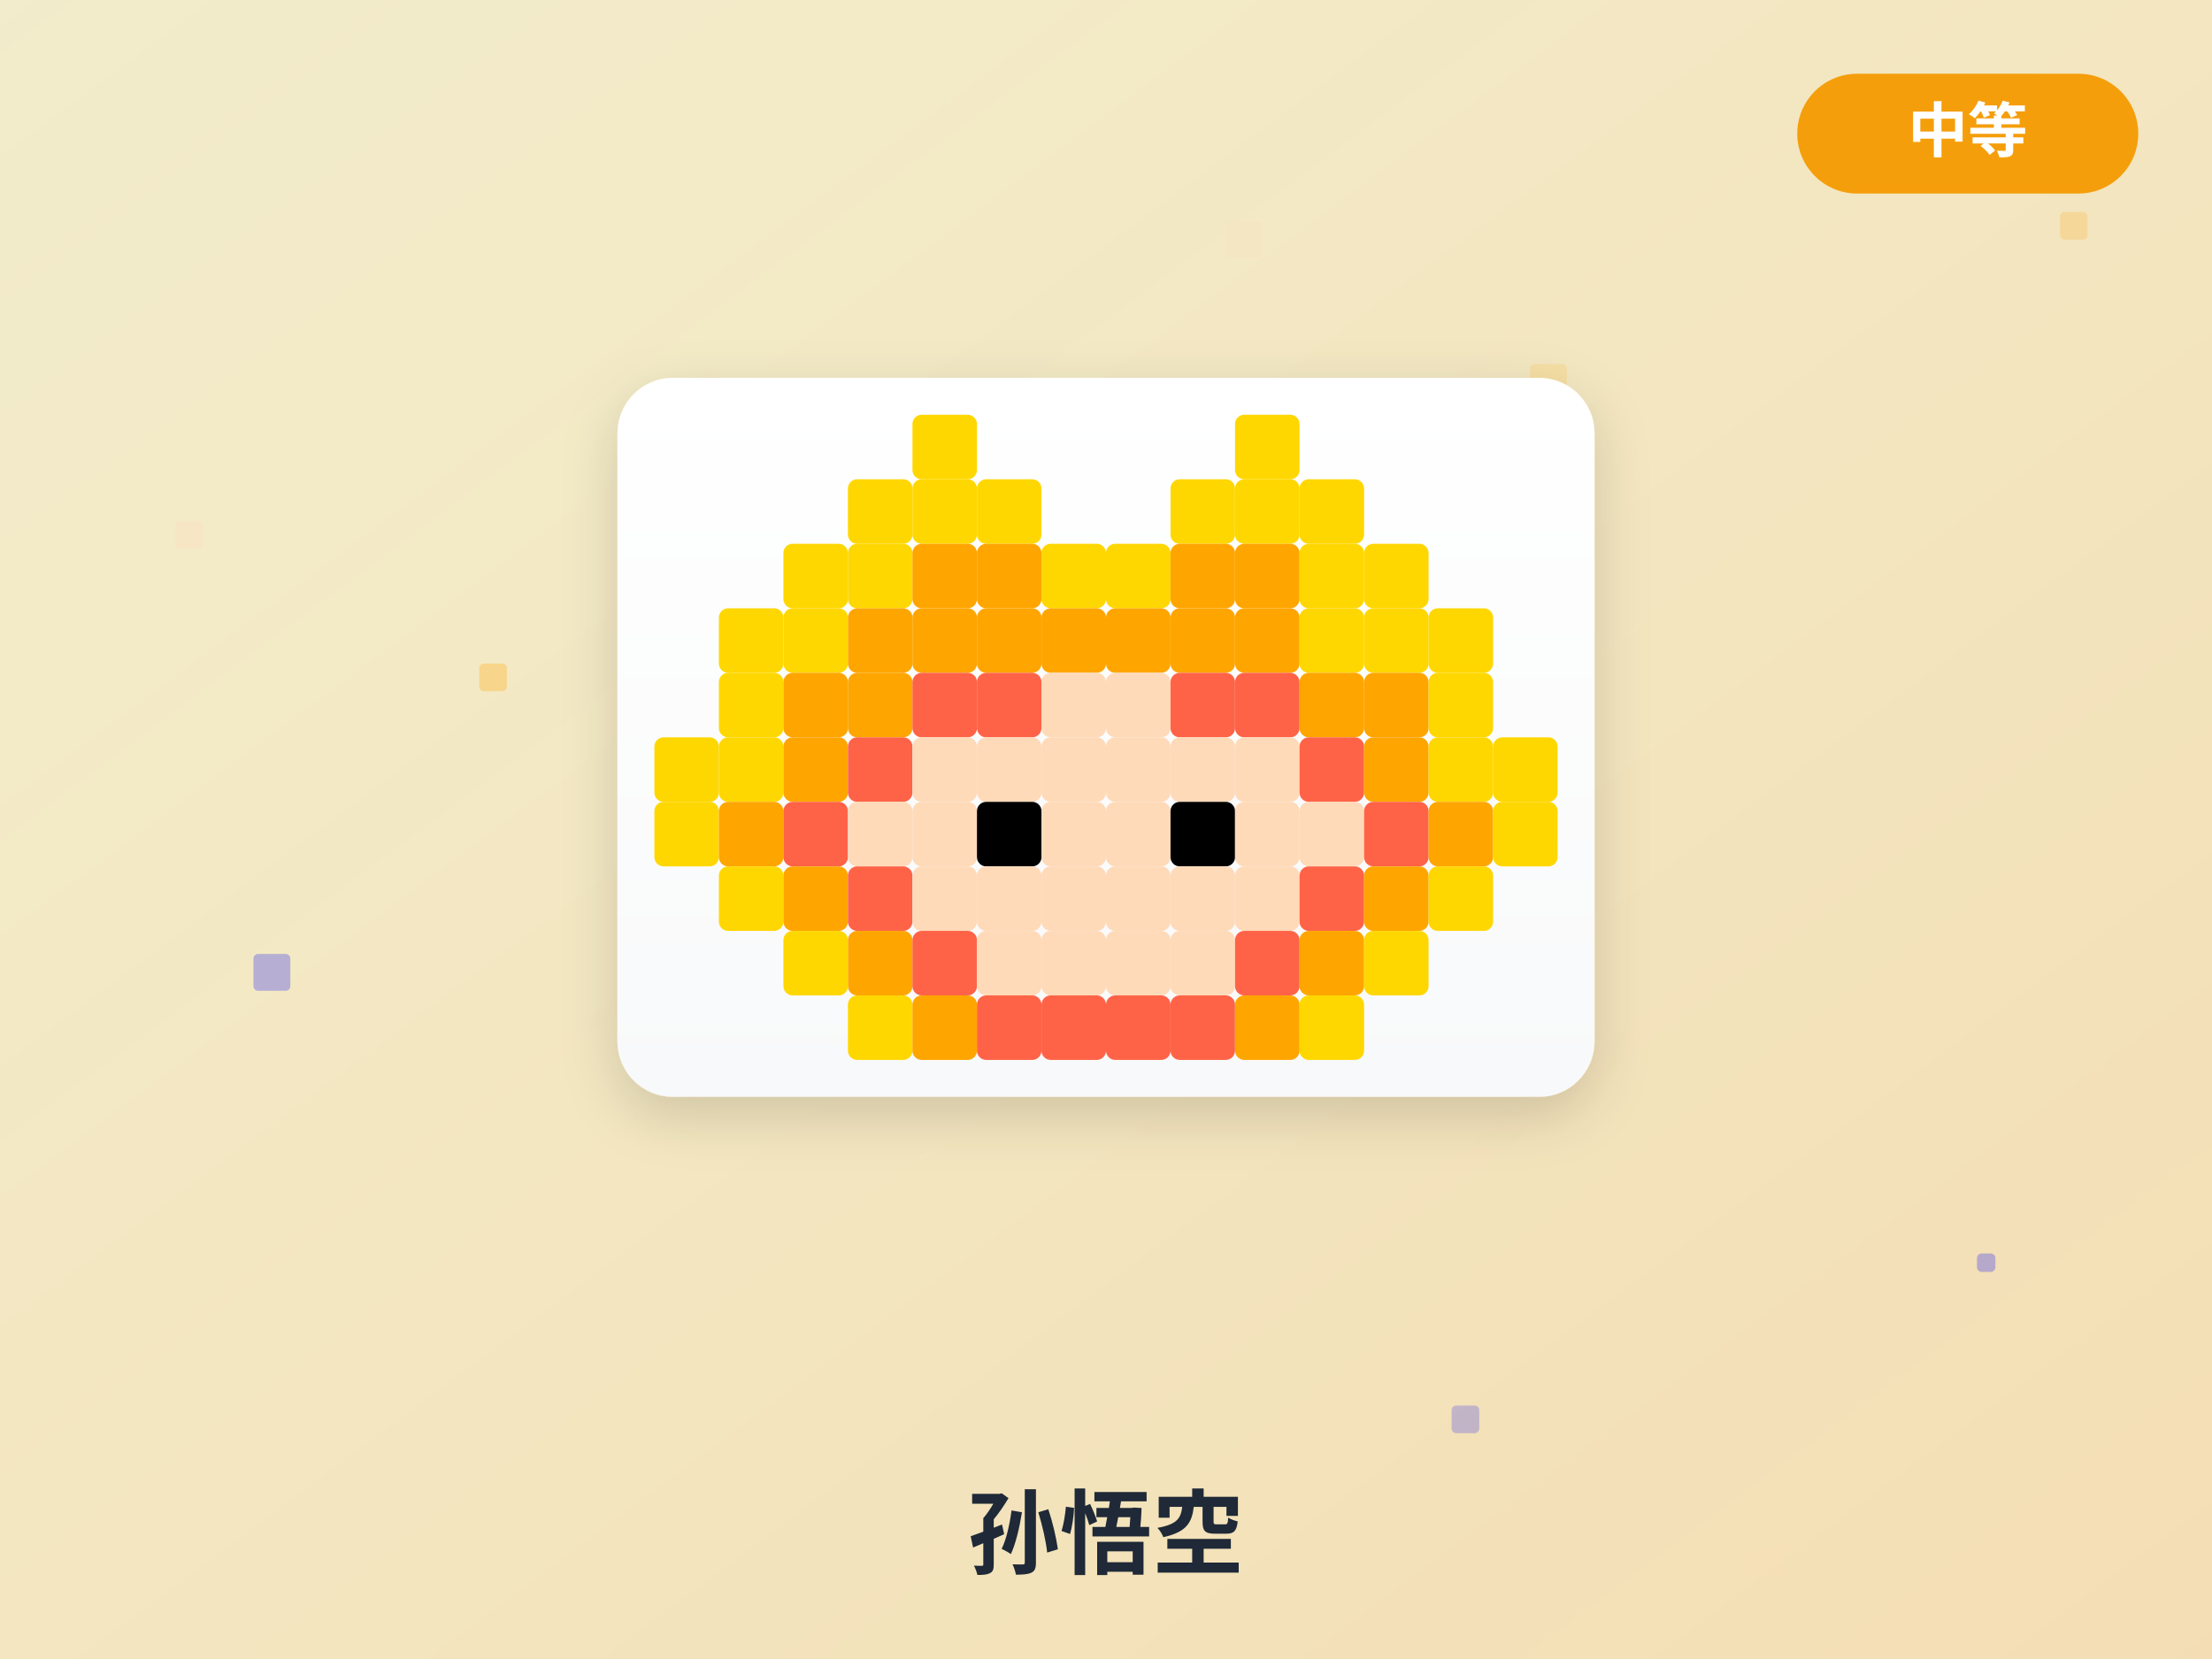
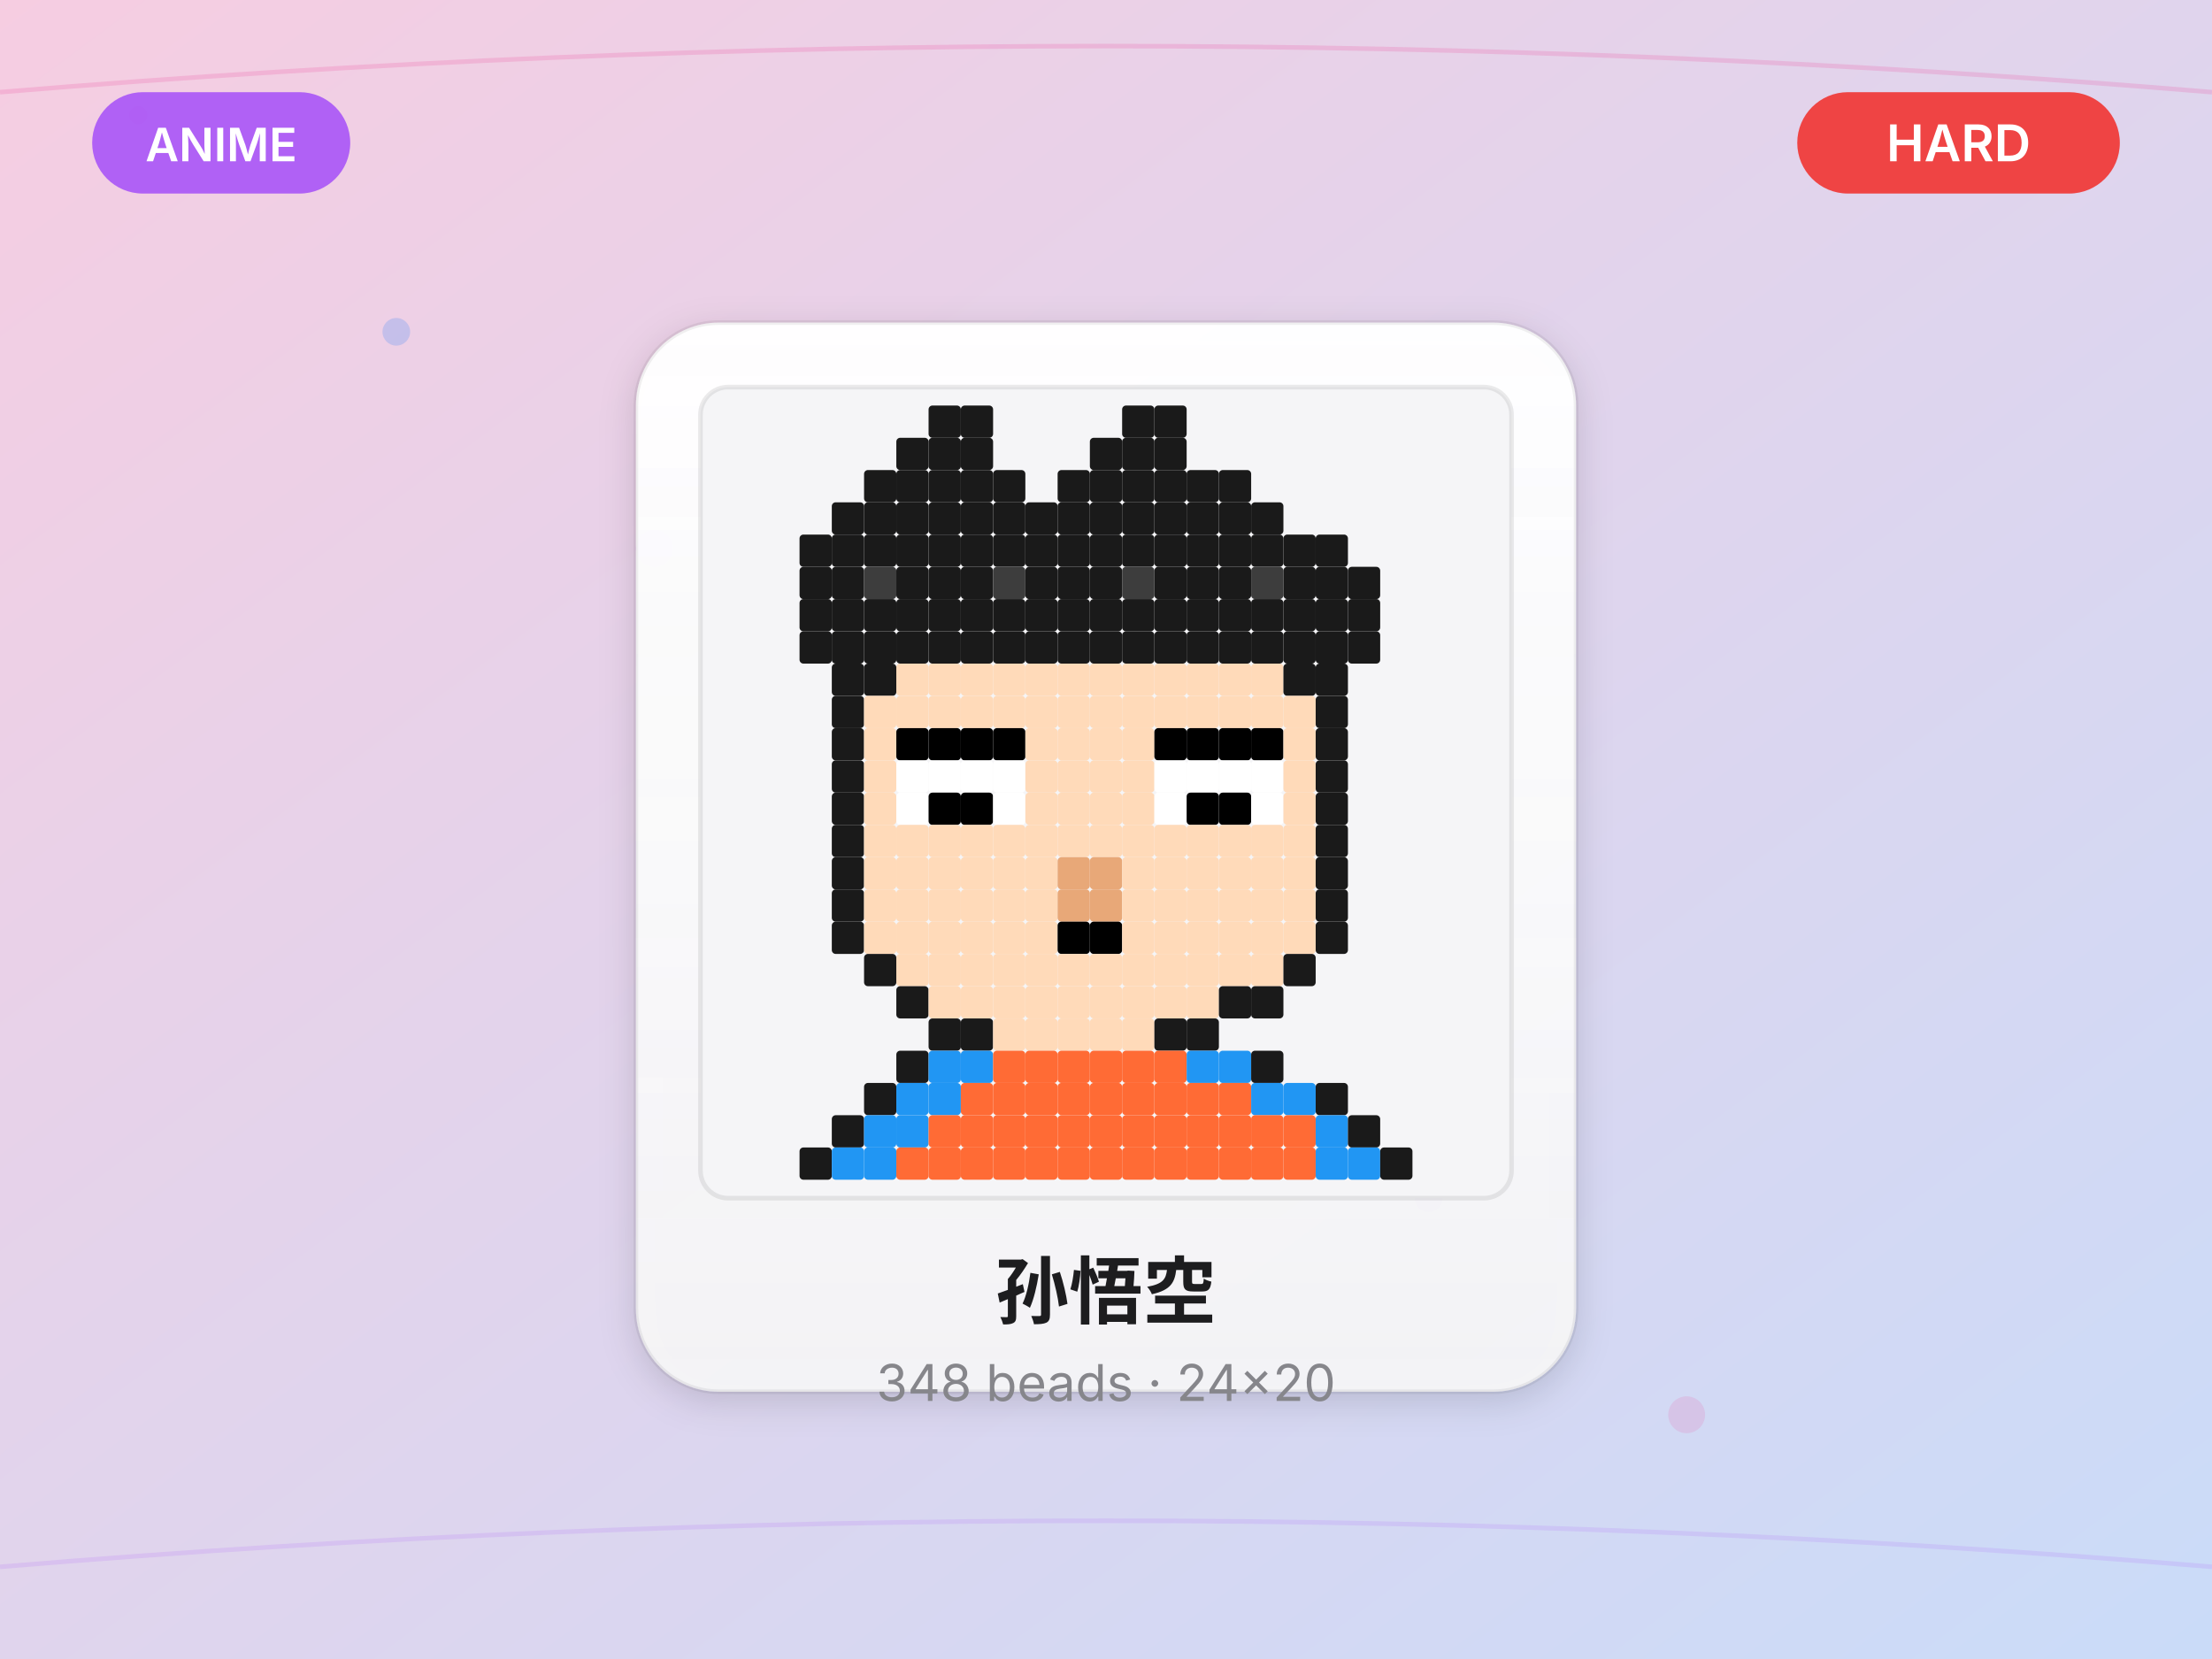
<svg xmlns="http://www.w3.org/2000/svg" viewBox="0 0 480 360" width="480" height="360">
  <defs>
-     <linearGradient id="bg" x1="0" y1="0" x2="1" y2="1">
-       <stop offset="0%" stop-color="#FFD700" stop-opacity="0.15" />
-       <stop offset="100%" stop-color="#FFA500" stop-opacity="0.25" />
+     <linearGradient id="bganimegoku003" x1="0%" y1="0%" x2="100%" y2="100%">
+       <stop offset="0%" stop-color="#EC4899" stop-opacity="0.25" />
+       <stop offset="100%" stop-color="#3B82F6" stop-opacity="0.25" />
    </linearGradient>
-     <linearGradient id="card" x1="0" y1="0" x2="0" y2="1">
-       <stop offset="0%" stop-color="#ffffff" />
-       <stop offset="100%" stop-color="#f8f9fa" />
+     <linearGradient id="cardanimegoku003" x1="0%" y1="0%" x2="0%" y2="100%">
+       <stop offset="0%" stop-color="#ffffff" stop-opacity="0.98" />
+       <stop offset="100%" stop-color="#f5f5f7" stop-opacity="0.95" />
    </linearGradient>
-     <filter id="shadow" x="-20%" y="-20%" width="140%" height="140%">
-       <feDropShadow dx="0" dy="4" stdDeviation="6" flood-opacity="0.15" />
+     <filter id="shadowanimegoku003" x="-10%" y="-10%" width="120%" height="120%">
+       <feGaussianBlur in="SourceAlpha" stdDeviation="4" />
+       <feOffset dx="0" dy="2" />
+       <feComponentTransfer>
+         <feFuncA type="linear" slope="0.15" />
+       </feComponentTransfer>
+       <feMerge>
+         <feMergeNode />
+         <feMergeNode in="SourceGraphic" />
+       </feMerge>
    </filter>
  </defs>
-   <rect width="480" height="360" fill="url(#bg)" />
-   <rect x="447" y="46" width="6" height="6" rx="1" fill="#FFA500" opacity="0.20" />
-   <rect x="170" y="174" width="6" height="6" rx="1" fill="#0000FF" opacity="0.30" />
-   <rect x="332" y="79" width="8" height="8" rx="1" fill="#FFA500" opacity="0.15" />
-   <rect x="55" y="207" width="8" height="8" rx="1" fill="#0000FF" opacity="0.25" />
-   <rect x="218" y="111" width="4" height="4" rx="1" fill="#FFA500" opacity="0.10" />
-   <rect x="381" y="336" width="6" height="6" rx="1" fill="#FFDAB9" opacity="0.20" />
-   <rect x="104" y="144" width="6" height="6" rx="1" fill="#FFA500" opacity="0.30" />
-   <rect x="266" y="48" width="8" height="8" rx="1" fill="#FFDAB9" opacity="0.15" />
-   <rect x="429" y="272" width="4" height="4" rx="1" fill="#0000FF" opacity="0.25" />
-   <rect x="152" y="81" width="4" height="4" rx="1" fill="#FFDAB9" opacity="0.10" />
-   <rect x="315" y="305" width="6" height="6" rx="1" fill="#0000FF" opacity="0.20" />
-   <rect x="38" y="113" width="6" height="6" rx="1" fill="#FFDAB9" opacity="0.30" />
-   <rect x="134" y="82" width="212" height="156" rx="12" fill="url(#card)" filter="url(#shadow)" />
-   <rect x="198" y="90" width="14" height="14" rx="2" fill="#FFD700" />
-   <rect x="268" y="90" width="14" height="14" rx="2" fill="#FFD700" />
-   <rect x="184" y="104" width="14" height="14" rx="2" fill="#FFD700" />
-   <rect x="198" y="104" width="14" height="14" rx="2" fill="#FFD700" />
-   <rect x="212" y="104" width="14" height="14" rx="2" fill="#FFD700" />
-   <rect x="254" y="104" width="14" height="14" rx="2" fill="#FFD700" />
-   <rect x="268" y="104" width="14" height="14" rx="2" fill="#FFD700" />
-   <rect x="282" y="104" width="14" height="14" rx="2" fill="#FFD700" />
-   <rect x="170" y="118" width="14" height="14" rx="2" fill="#FFD700" />
-   <rect x="184" y="118" width="14" height="14" rx="2" fill="#FFD700" />
-   <rect x="198" y="118" width="14" height="14" rx="2" fill="#FFA500" />
-   <rect x="212" y="118" width="14" height="14" rx="2" fill="#FFA500" />
-   <rect x="226" y="118" width="14" height="14" rx="2" fill="#FFD700" />
-   <rect x="240" y="118" width="14" height="14" rx="2" fill="#FFD700" />
-   <rect x="254" y="118" width="14" height="14" rx="2" fill="#FFA500" />
-   <rect x="268" y="118" width="14" height="14" rx="2" fill="#FFA500" />
-   <rect x="282" y="118" width="14" height="14" rx="2" fill="#FFD700" />
-   <rect x="296" y="118" width="14" height="14" rx="2" fill="#FFD700" />
-   <rect x="156" y="132" width="14" height="14" rx="2" fill="#FFD700" />
-   <rect x="170" y="132" width="14" height="14" rx="2" fill="#FFD700" />
-   <rect x="184" y="132" width="14" height="14" rx="2" fill="#FFA500" />
-   <rect x="198" y="132" width="14" height="14" rx="2" fill="#FFA500" />
-   <rect x="212" y="132" width="14" height="14" rx="2" fill="#FFA500" />
-   <rect x="226" y="132" width="14" height="14" rx="2" fill="#FFA500" />
-   <rect x="240" y="132" width="14" height="14" rx="2" fill="#FFA500" />
-   <rect x="254" y="132" width="14" height="14" rx="2" fill="#FFA500" />
-   <rect x="268" y="132" width="14" height="14" rx="2" fill="#FFA500" />
-   <rect x="282" y="132" width="14" height="14" rx="2" fill="#FFD700" />
-   <rect x="296" y="132" width="14" height="14" rx="2" fill="#FFD700" />
-   <rect x="310" y="132" width="14" height="14" rx="2" fill="#FFD700" />
-   <rect x="156" y="146" width="14" height="14" rx="2" fill="#FFD700" />
-   <rect x="170" y="146" width="14" height="14" rx="2" fill="#FFA500" />
-   <rect x="184" y="146" width="14" height="14" rx="2" fill="#FFA500" />
-   <rect x="198" y="146" width="14" height="14" rx="2" fill="#FF6347" />
-   <rect x="212" y="146" width="14" height="14" rx="2" fill="#FF6347" />
-   <rect x="226" y="146" width="14" height="14" rx="2" fill="#FFDAB9" />
-   <rect x="240" y="146" width="14" height="14" rx="2" fill="#FFDAB9" />
-   <rect x="254" y="146" width="14" height="14" rx="2" fill="#FF6347" />
-   <rect x="268" y="146" width="14" height="14" rx="2" fill="#FF6347" />
-   <rect x="282" y="146" width="14" height="14" rx="2" fill="#FFA500" />
-   <rect x="296" y="146" width="14" height="14" rx="2" fill="#FFA500" />
-   <rect x="310" y="146" width="14" height="14" rx="2" fill="#FFD700" />
-   <rect x="142" y="160" width="14" height="14" rx="2" fill="#FFD700" />
-   <rect x="156" y="160" width="14" height="14" rx="2" fill="#FFD700" />
-   <rect x="170" y="160" width="14" height="14" rx="2" fill="#FFA500" />
-   <rect x="184" y="160" width="14" height="14" rx="2" fill="#FF6347" />
-   <rect x="198" y="160" width="14" height="14" rx="2" fill="#FFDAB9" />
-   <rect x="212" y="160" width="14" height="14" rx="2" fill="#FFDAB9" />
-   <rect x="226" y="160" width="14" height="14" rx="2" fill="#FFDAB9" />
-   <rect x="240" y="160" width="14" height="14" rx="2" fill="#FFDAB9" />
-   <rect x="254" y="160" width="14" height="14" rx="2" fill="#FFDAB9" />
-   <rect x="268" y="160" width="14" height="14" rx="2" fill="#FFDAB9" />
-   <rect x="282" y="160" width="14" height="14" rx="2" fill="#FF6347" />
-   <rect x="296" y="160" width="14" height="14" rx="2" fill="#FFA500" />
-   <rect x="310" y="160" width="14" height="14" rx="2" fill="#FFD700" />
-   <rect x="324" y="160" width="14" height="14" rx="2" fill="#FFD700" />
-   <rect x="142" y="174" width="14" height="14" rx="2" fill="#FFD700" />
-   <rect x="156" y="174" width="14" height="14" rx="2" fill="#FFA500" />
-   <rect x="170" y="174" width="14" height="14" rx="2" fill="#FF6347" />
-   <rect x="184" y="174" width="14" height="14" rx="2" fill="#FFDAB9" />
-   <rect x="198" y="174" width="14" height="14" rx="2" fill="#FFDAB9" />
-   <rect x="212" y="174" width="14" height="14" rx="2" fill="#000000" />
-   <rect x="226" y="174" width="14" height="14" rx="2" fill="#FFDAB9" />
-   <rect x="240" y="174" width="14" height="14" rx="2" fill="#FFDAB9" />
-   <rect x="254" y="174" width="14" height="14" rx="2" fill="#000000" />
-   <rect x="268" y="174" width="14" height="14" rx="2" fill="#FFDAB9" />
-   <rect x="282" y="174" width="14" height="14" rx="2" fill="#FFDAB9" />
-   <rect x="296" y="174" width="14" height="14" rx="2" fill="#FF6347" />
-   <rect x="310" y="174" width="14" height="14" rx="2" fill="#FFA500" />
-   <rect x="324" y="174" width="14" height="14" rx="2" fill="#FFD700" />
-   <rect x="156" y="188" width="14" height="14" rx="2" fill="#FFD700" />
-   <rect x="170" y="188" width="14" height="14" rx="2" fill="#FFA500" />
-   <rect x="184" y="188" width="14" height="14" rx="2" fill="#FF6347" />
-   <rect x="198" y="188" width="14" height="14" rx="2" fill="#FFDAB9" />
-   <rect x="212" y="188" width="14" height="14" rx="2" fill="#FFDAB9" />
-   <rect x="226" y="188" width="14" height="14" rx="2" fill="#FFDAB9" />
-   <rect x="240" y="188" width="14" height="14" rx="2" fill="#FFDAB9" />
-   <rect x="254" y="188" width="14" height="14" rx="2" fill="#FFDAB9" />
-   <rect x="268" y="188" width="14" height="14" rx="2" fill="#FFDAB9" />
-   <rect x="282" y="188" width="14" height="14" rx="2" fill="#FF6347" />
-   <rect x="296" y="188" width="14" height="14" rx="2" fill="#FFA500" />
-   <rect x="310" y="188" width="14" height="14" rx="2" fill="#FFD700" />
-   <rect x="170" y="202" width="14" height="14" rx="2" fill="#FFD700" />
-   <rect x="184" y="202" width="14" height="14" rx="2" fill="#FFA500" />
-   <rect x="198" y="202" width="14" height="14" rx="2" fill="#FF6347" />
-   <rect x="212" y="202" width="14" height="14" rx="2" fill="#FFDAB9" />
-   <rect x="226" y="202" width="14" height="14" rx="2" fill="#FFDAB9" />
-   <rect x="240" y="202" width="14" height="14" rx="2" fill="#FFDAB9" />
-   <rect x="254" y="202" width="14" height="14" rx="2" fill="#FFDAB9" />
-   <rect x="268" y="202" width="14" height="14" rx="2" fill="#FF6347" />
-   <rect x="282" y="202" width="14" height="14" rx="2" fill="#FFA500" />
-   <rect x="296" y="202" width="14" height="14" rx="2" fill="#FFD700" />
-   <rect x="184" y="216" width="14" height="14" rx="2" fill="#FFD700" />
-   <rect x="198" y="216" width="14" height="14" rx="2" fill="#FFA500" />
-   <rect x="212" y="216" width="14" height="14" rx="2" fill="#FF6347" />
-   <rect x="226" y="216" width="14" height="14" rx="2" fill="#FF6347" />
-   <rect x="240" y="216" width="14" height="14" rx="2" fill="#FF6347" />
-   <rect x="254" y="216" width="14" height="14" rx="2" fill="#FF6347" />
-   <rect x="268" y="216" width="14" height="14" rx="2" fill="#FFA500" />
-   <rect x="282" y="216" width="14" height="14" rx="2" fill="#FFD700" />
-   <rect x="390" y="16" width="74" height="26" rx="13" fill="#f59e0b" />
-   <text x="427" y="33" text-anchor="middle" fill="#fff" font-size="13" font-family="system-ui, sans-serif" font-weight="600">中等</text>
-   <text x="240" y="340" text-anchor="middle" fill="#1f2937" font-size="20" font-family="system-ui, sans-serif" font-weight="700">孙悟空</text>
+   <rect width="480" height="360" fill="#fafafa" />
+   <rect width="480" height="360" fill="url(#bganimegoku003)" />
+   <path d="M 0 340 Q 240 320 480 340" stroke="#A855F7" stroke-width="1" fill="none" opacity="0.15" />
+   <path d="M 0 20 Q 240 0 480 20" stroke="#EC4899" stroke-width="1" fill="none" opacity="0.2" />
+   <circle cx="30" cy="25" r="2" fill="#EC4899" opacity="0.15" />
+   <circle cx="86" cy="72" r="3" fill="#3B82F6" opacity="0.23" />
+   <circle cx="142" cy="119" r="4" fill="#A855F7" opacity="0.31" />
+   <circle cx="198" cy="166" r="5" fill="#EC4899" opacity="0.15" />
+   <circle cx="254" cy="213" r="2" fill="#3B82F6" opacity="0.23" />
+   <circle cx="310" cy="260" r="3" fill="#A855F7" opacity="0.31" />
+   <circle cx="366" cy="307" r="4" fill="#EC4899" opacity="0.15" />
+   <circle cx="422" cy="34" r="5" fill="#3B82F6" opacity="0.23" />
+   <rect x="138" y="70" width="204" height="232" rx="18" fill="url(#cardanimegoku003)" stroke="rgba(0,0,0,0.06)" stroke-width="1" filter="url(#shadowanimegoku003)" />
+   <rect x="152" y="84" width="176" height="176" rx="6" fill="#f5f5f7" stroke="rgba(0,0,0,0.08)" stroke-width="1" />
+   <rect x="201.50" y="88.00" width="7.00" height="7.00" rx="0.84" fill="#1A1A1A" />
+   <rect x="208.50" y="88.00" width="7.00" height="7.00" rx="0.84" fill="#1A1A1A" />
+   <rect x="243.50" y="88.00" width="7.00" height="7.00" rx="0.84" fill="#1A1A1A" />
+   <rect x="250.50" y="88.00" width="7.00" height="7.00" rx="0.84" fill="#1A1A1A" />
+   <rect x="194.50" y="95.00" width="7.00" height="7.00" rx="0.84" fill="#1A1A1A" />
+   <rect x="201.50" y="95.00" width="7.00" height="7.00" rx="0.84" fill="#1A1A1A" />
+   <rect x="208.50" y="95.00" width="7.00" height="7.00" rx="0.84" fill="#1A1A1A" />
+   <rect x="236.50" y="95.00" width="7.00" height="7.00" rx="0.84" fill="#1A1A1A" />
+   <rect x="243.50" y="95.00" width="7.00" height="7.00" rx="0.84" fill="#1A1A1A" />
+   <rect x="250.50" y="95.00" width="7.00" height="7.00" rx="0.84" fill="#1A1A1A" />
+   <rect x="187.50" y="102.00" width="7.00" height="7.00" rx="0.84" fill="#1A1A1A" />
+   <rect x="194.50" y="102.00" width="7.00" height="7.00" rx="0.84" fill="#1A1A1A" />
+   <rect x="201.50" y="102.00" width="7.00" height="7.00" rx="0.84" fill="#1A1A1A" />
+   <rect x="208.50" y="102.00" width="7.00" height="7.00" rx="0.84" fill="#1A1A1A" />
+   <rect x="215.50" y="102.00" width="7.00" height="7.00" rx="0.84" fill="#1A1A1A" />
+   <rect x="229.50" y="102.00" width="7.00" height="7.00" rx="0.84" fill="#1A1A1A" />
+   <rect x="236.50" y="102.00" width="7.00" height="7.00" rx="0.84" fill="#1A1A1A" />
+   <rect x="243.50" y="102.00" width="7.00" height="7.00" rx="0.84" fill="#1A1A1A" />
+   <rect x="250.50" y="102.00" width="7.00" height="7.00" rx="0.84" fill="#1A1A1A" />
+   <rect x="257.50" y="102.00" width="7.00" height="7.00" rx="0.84" fill="#1A1A1A" />
+   <rect x="264.50" y="102.00" width="7.00" height="7.00" rx="0.84" fill="#1A1A1A" />
+   <rect x="180.50" y="109.00" width="7.00" height="7.00" rx="0.84" fill="#1A1A1A" />
+   <rect x="187.50" y="109.00" width="7.00" height="7.00" rx="0.84" fill="#1A1A1A" />
+   <rect x="194.50" y="109.00" width="7.00" height="7.00" rx="0.84" fill="#1A1A1A" />
+   <rect x="201.50" y="109.00" width="7.00" height="7.00" rx="0.84" fill="#1A1A1A" />
+   <rect x="208.50" y="109.00" width="7.00" height="7.00" rx="0.84" fill="#1A1A1A" />
+   <rect x="215.50" y="109.00" width="7.00" height="7.00" rx="0.84" fill="#1A1A1A" />
+   <rect x="222.50" y="109.00" width="7.00" height="7.00" rx="0.84" fill="#1A1A1A" />
+   <rect x="229.50" y="109.00" width="7.00" height="7.00" rx="0.84" fill="#1A1A1A" />
+   <rect x="236.50" y="109.00" width="7.00" height="7.00" rx="0.84" fill="#1A1A1A" />
+   <rect x="243.50" y="109.00" width="7.00" height="7.00" rx="0.84" fill="#1A1A1A" />
+   <rect x="250.50" y="109.00" width="7.00" height="7.00" rx="0.84" fill="#1A1A1A" />
+   <rect x="257.50" y="109.00" width="7.00" height="7.00" rx="0.84" fill="#1A1A1A" />
+   <rect x="264.50" y="109.00" width="7.00" height="7.00" rx="0.84" fill="#1A1A1A" />
+   <rect x="271.50" y="109.00" width="7.00" height="7.00" rx="0.84" fill="#1A1A1A" />
+   <rect x="173.50" y="116.00" width="7.00" height="7.00" rx="0.84" fill="#1A1A1A" />
+   <rect x="180.50" y="116.00" width="7.00" height="7.00" rx="0.84" fill="#1A1A1A" />
+   <rect x="187.50" y="116.00" width="7.00" height="7.00" rx="0.84" fill="#1A1A1A" />
+   <rect x="194.50" y="116.00" width="7.00" height="7.00" rx="0.84" fill="#1A1A1A" />
+   <rect x="201.50" y="116.00" width="7.00" height="7.00" rx="0.84" fill="#1A1A1A" />
+   <rect x="208.50" y="116.00" width="7.00" height="7.00" rx="0.84" fill="#1A1A1A" />
+   <rect x="215.50" y="116.00" width="7.00" height="7.00" rx="0.84" fill="#1A1A1A" />
+   <rect x="222.50" y="116.00" width="7.00" height="7.00" rx="0.84" fill="#1A1A1A" />
+   <rect x="229.50" y="116.00" width="7.00" height="7.00" rx="0.84" fill="#1A1A1A" />
+   <rect x="236.50" y="116.00" width="7.00" height="7.00" rx="0.84" fill="#1A1A1A" />
+   <rect x="243.50" y="116.00" width="7.00" height="7.00" rx="0.84" fill="#1A1A1A" />
+   <rect x="250.50" y="116.00" width="7.00" height="7.00" rx="0.84" fill="#1A1A1A" />
+   <rect x="257.50" y="116.00" width="7.00" height="7.00" rx="0.84" fill="#1A1A1A" />
+   <rect x="264.50" y="116.00" width="7.00" height="7.00" rx="0.84" fill="#1A1A1A" />
+   <rect x="271.50" y="116.00" width="7.00" height="7.00" rx="0.84" fill="#1A1A1A" />
+   <rect x="278.50" y="116.00" width="7.00" height="7.00" rx="0.84" fill="#1A1A1A" />
+   <rect x="285.50" y="116.00" width="7.00" height="7.00" rx="0.84" fill="#1A1A1A" />
+   <rect x="173.50" y="123.00" width="7.00" height="7.00" rx="0.84" fill="#1A1A1A" />
+   <rect x="180.50" y="123.00" width="7.00" height="7.00" rx="0.84" fill="#1A1A1A" />
+   <rect x="187.50" y="123.00" width="7.00" height="7.00" rx="0.84" fill="#3D3D3D" />
+   <rect x="194.50" y="123.00" width="7.00" height="7.00" rx="0.84" fill="#1A1A1A" />
+   <rect x="201.50" y="123.00" width="7.00" height="7.00" rx="0.84" fill="#1A1A1A" />
+   <rect x="208.50" y="123.00" width="7.00" height="7.00" rx="0.84" fill="#1A1A1A" />
+   <rect x="215.50" y="123.00" width="7.00" height="7.00" rx="0.84" fill="#3D3D3D" />
+   <rect x="222.50" y="123.00" width="7.00" height="7.00" rx="0.84" fill="#1A1A1A" />
+   <rect x="229.50" y="123.00" width="7.00" height="7.00" rx="0.84" fill="#1A1A1A" />
+   <rect x="236.50" y="123.00" width="7.00" height="7.00" rx="0.84" fill="#1A1A1A" />
+   <rect x="243.50" y="123.00" width="7.00" height="7.00" rx="0.84" fill="#3D3D3D" />
+   <rect x="250.50" y="123.00" width="7.00" height="7.00" rx="0.84" fill="#1A1A1A" />
+   <rect x="257.50" y="123.00" width="7.00" height="7.00" rx="0.84" fill="#1A1A1A" />
+   <rect x="264.50" y="123.00" width="7.00" height="7.00" rx="0.84" fill="#1A1A1A" />
+   <rect x="271.50" y="123.00" width="7.00" height="7.00" rx="0.84" fill="#3D3D3D" />
+   <rect x="278.50" y="123.00" width="7.00" height="7.00" rx="0.84" fill="#1A1A1A" />
+   <rect x="285.50" y="123.00" width="7.00" height="7.00" rx="0.84" fill="#1A1A1A" />
+   <rect x="292.50" y="123.00" width="7.00" height="7.00" rx="0.84" fill="#1A1A1A" />
+   <rect x="173.50" y="130.00" width="7.00" height="7.00" rx="0.84" fill="#1A1A1A" />
+   <rect x="180.50" y="130.00" width="7.00" height="7.00" rx="0.84" fill="#1A1A1A" />
+   <rect x="187.50" y="130.00" width="7.00" height="7.00" rx="0.84" fill="#1A1A1A" />
+   <rect x="194.50" y="130.00" width="7.00" height="7.00" rx="0.84" fill="#1A1A1A" />
+   <rect x="201.50" y="130.00" width="7.00" height="7.00" rx="0.84" fill="#1A1A1A" />
+   <rect x="208.50" y="130.00" width="7.00" height="7.00" rx="0.84" fill="#1A1A1A" />
+   <rect x="215.50" y="130.00" width="7.00" height="7.00" rx="0.84" fill="#1A1A1A" />
+   <rect x="222.50" y="130.00" width="7.00" height="7.00" rx="0.84" fill="#1A1A1A" />
+   <rect x="229.50" y="130.00" width="7.00" height="7.00" rx="0.84" fill="#1A1A1A" />
+   <rect x="236.50" y="130.00" width="7.00" height="7.00" rx="0.84" fill="#1A1A1A" />
+   <rect x="243.50" y="130.00" width="7.00" height="7.00" rx="0.84" fill="#1A1A1A" />
+   <rect x="250.50" y="130.00" width="7.00" height="7.00" rx="0.84" fill="#1A1A1A" />
+   <rect x="257.50" y="130.00" width="7.00" height="7.00" rx="0.84" fill="#1A1A1A" />
+   <rect x="264.50" y="130.00" width="7.00" height="7.00" rx="0.84" fill="#1A1A1A" />
+   <rect x="271.50" y="130.00" width="7.00" height="7.00" rx="0.84" fill="#1A1A1A" />
+   <rect x="278.50" y="130.00" width="7.00" height="7.00" rx="0.84" fill="#1A1A1A" />
+   <rect x="285.50" y="130.00" width="7.00" height="7.00" rx="0.84" fill="#1A1A1A" />
+   <rect x="292.50" y="130.00" width="7.00" height="7.00" rx="0.84" fill="#1A1A1A" />
+   <rect x="173.50" y="137.00" width="7.00" height="7.00" rx="0.84" fill="#1A1A1A" />
+   <rect x="180.50" y="137.00" width="7.00" height="7.00" rx="0.84" fill="#1A1A1A" />
+   <rect x="187.50" y="137.00" width="7.00" height="7.00" rx="0.84" fill="#1A1A1A" />
+   <rect x="194.50" y="137.00" width="7.00" height="7.00" rx="0.84" fill="#1A1A1A" />
+   <rect x="201.50" y="137.00" width="7.00" height="7.00" rx="0.84" fill="#1A1A1A" />
+   <rect x="208.50" y="137.00" width="7.00" height="7.00" rx="0.84" fill="#1A1A1A" />
+   <rect x="215.50" y="137.00" width="7.00" height="7.00" rx="0.84" fill="#1A1A1A" />
+   <rect x="222.50" y="137.00" width="7.00" height="7.00" rx="0.84" fill="#1A1A1A" />
+   <rect x="229.50" y="137.00" width="7.00" height="7.00" rx="0.84" fill="#1A1A1A" />
+   <rect x="236.50" y="137.00" width="7.00" height="7.00" rx="0.84" fill="#1A1A1A" />
+   <rect x="243.50" y="137.00" width="7.00" height="7.00" rx="0.84" fill="#1A1A1A" />
+   <rect x="250.50" y="137.00" width="7.00" height="7.00" rx="0.84" fill="#1A1A1A" />
+   <rect x="257.50" y="137.00" width="7.00" height="7.00" rx="0.84" fill="#1A1A1A" />
+   <rect x="264.50" y="137.00" width="7.00" height="7.00" rx="0.84" fill="#1A1A1A" />
+   <rect x="271.50" y="137.00" width="7.00" height="7.00" rx="0.84" fill="#1A1A1A" />
+   <rect x="278.50" y="137.00" width="7.00" height="7.00" rx="0.84" fill="#1A1A1A" />
+   <rect x="285.50" y="137.00" width="7.00" height="7.00" rx="0.84" fill="#1A1A1A" />
+   <rect x="292.50" y="137.00" width="7.00" height="7.00" rx="0.84" fill="#1A1A1A" />
+   <rect x="180.50" y="144.00" width="7.00" height="7.00" rx="0.84" fill="#1A1A1A" />
+   <rect x="187.50" y="144.00" width="7.00" height="7.00" rx="0.84" fill="#1A1A1A" />
+   <rect x="194.50" y="144.00" width="7.00" height="7.00" rx="0.84" fill="#FFDAB9" />
+   <rect x="201.50" y="144.00" width="7.00" height="7.00" rx="0.84" fill="#FFDAB9" />
+   <rect x="208.50" y="144.00" width="7.00" height="7.00" rx="0.84" fill="#FFDAB9" />
+   <rect x="215.50" y="144.00" width="7.00" height="7.00" rx="0.84" fill="#FFDAB9" />
+   <rect x="222.50" y="144.00" width="7.00" height="7.00" rx="0.84" fill="#FFDAB9" />
+   <rect x="229.50" y="144.00" width="7.00" height="7.00" rx="0.84" fill="#FFDAB9" />
+   <rect x="236.50" y="144.00" width="7.00" height="7.00" rx="0.84" fill="#FFDAB9" />
+   <rect x="243.50" y="144.00" width="7.00" height="7.00" rx="0.84" fill="#FFDAB9" />
+   <rect x="250.50" y="144.00" width="7.00" height="7.00" rx="0.84" fill="#FFDAB9" />
+   <rect x="257.50" y="144.00" width="7.00" height="7.00" rx="0.84" fill="#FFDAB9" />
+   <rect x="264.50" y="144.00" width="7.00" height="7.00" rx="0.84" fill="#FFDAB9" />
+   <rect x="271.50" y="144.00" width="7.00" height="7.00" rx="0.84" fill="#FFDAB9" />
+   <rect x="278.50" y="144.00" width="7.00" height="7.00" rx="0.84" fill="#1A1A1A" />
+   <rect x="285.50" y="144.00" width="7.00" height="7.00" rx="0.84" fill="#1A1A1A" />
+   <rect x="180.50" y="151.00" width="7.00" height="7.00" rx="0.84" fill="#1A1A1A" />
+   <rect x="187.50" y="151.00" width="7.00" height="7.00" rx="0.84" fill="#FFDAB9" />
+   <rect x="194.50" y="151.00" width="7.00" height="7.00" rx="0.84" fill="#FFDAB9" />
+   <rect x="201.50" y="151.00" width="7.00" height="7.00" rx="0.84" fill="#FFDAB9" />
+   <rect x="208.50" y="151.00" width="7.00" height="7.00" rx="0.84" fill="#FFDAB9" />
+   <rect x="215.50" y="151.00" width="7.00" height="7.00" rx="0.84" fill="#FFDAB9" />
+   <rect x="222.50" y="151.00" width="7.00" height="7.00" rx="0.84" fill="#FFDAB9" />
+   <rect x="229.50" y="151.00" width="7.00" height="7.00" rx="0.84" fill="#FFDAB9" />
+   <rect x="236.50" y="151.00" width="7.00" height="7.00" rx="0.84" fill="#FFDAB9" />
+   <rect x="243.50" y="151.00" width="7.00" height="7.00" rx="0.84" fill="#FFDAB9" />
+   <rect x="250.50" y="151.00" width="7.00" height="7.00" rx="0.84" fill="#FFDAB9" />
+   <rect x="257.50" y="151.00" width="7.00" height="7.00" rx="0.84" fill="#FFDAB9" />
+   <rect x="264.50" y="151.00" width="7.00" height="7.00" rx="0.84" fill="#FFDAB9" />
+   <rect x="271.50" y="151.00" width="7.00" height="7.00" rx="0.84" fill="#FFDAB9" />
+   <rect x="278.50" y="151.00" width="7.00" height="7.00" rx="0.84" fill="#FFDAB9" />
+   <rect x="285.50" y="151.00" width="7.00" height="7.00" rx="0.84" fill="#1A1A1A" />
+   <rect x="180.50" y="158.00" width="7.00" height="7.00" rx="0.84" fill="#1A1A1A" />
+   <rect x="187.50" y="158.00" width="7.00" height="7.00" rx="0.84" fill="#FFDAB9" />
+   <rect x="194.50" y="158.00" width="7.00" height="7.00" rx="0.84" fill="#000000" />
+   <rect x="201.50" y="158.00" width="7.00" height="7.00" rx="0.84" fill="#000000" />
+   <rect x="208.50" y="158.00" width="7.00" height="7.00" rx="0.84" fill="#000000" />
+   <rect x="215.50" y="158.00" width="7.00" height="7.00" rx="0.84" fill="#000000" />
+   <rect x="222.50" y="158.00" width="7.00" height="7.00" rx="0.84" fill="#FFDAB9" />
+   <rect x="229.50" y="158.00" width="7.00" height="7.00" rx="0.84" fill="#FFDAB9" />
+   <rect x="236.50" y="158.00" width="7.00" height="7.00" rx="0.84" fill="#FFDAB9" />
+   <rect x="243.50" y="158.00" width="7.00" height="7.00" rx="0.84" fill="#FFDAB9" />
+   <rect x="250.50" y="158.00" width="7.00" height="7.00" rx="0.84" fill="#000000" />
+   <rect x="257.50" y="158.00" width="7.00" height="7.00" rx="0.84" fill="#000000" />
+   <rect x="264.50" y="158.00" width="7.00" height="7.00" rx="0.84" fill="#000000" />
+   <rect x="271.50" y="158.00" width="7.00" height="7.00" rx="0.84" fill="#000000" />
+   <rect x="278.50" y="158.00" width="7.00" height="7.00" rx="0.84" fill="#FFDAB9" />
+   <rect x="285.50" y="158.00" width="7.00" height="7.00" rx="0.84" fill="#1A1A1A" />
+   <rect x="180.50" y="165.00" width="7.00" height="7.00" rx="0.84" fill="#1A1A1A" />
+   <rect x="187.50" y="165.00" width="7.00" height="7.00" rx="0.84" fill="#FFDAB9" />
+   <rect x="194.50" y="165.00" width="7.00" height="7.00" rx="0.84" fill="#FFFFFF" />
+   <rect x="201.50" y="165.00" width="7.00" height="7.00" rx="0.84" fill="#FFFFFF" />
+   <rect x="208.50" y="165.00" width="7.00" height="7.00" rx="0.84" fill="#FFFFFF" />
+   <rect x="215.50" y="165.00" width="7.00" height="7.00" rx="0.84" fill="#FFFFFF" />
+   <rect x="222.50" y="165.00" width="7.00" height="7.00" rx="0.84" fill="#FFDAB9" />
+   <rect x="229.50" y="165.00" width="7.00" height="7.00" rx="0.84" fill="#FFDAB9" />
+   <rect x="236.50" y="165.00" width="7.00" height="7.00" rx="0.84" fill="#FFDAB9" />
+   <rect x="243.50" y="165.00" width="7.00" height="7.00" rx="0.84" fill="#FFDAB9" />
+   <rect x="250.50" y="165.00" width="7.00" height="7.00" rx="0.84" fill="#FFFFFF" />
+   <rect x="257.50" y="165.00" width="7.00" height="7.00" rx="0.84" fill="#FFFFFF" />
+   <rect x="264.50" y="165.00" width="7.00" height="7.00" rx="0.84" fill="#FFFFFF" />
+   <rect x="271.50" y="165.00" width="7.00" height="7.00" rx="0.84" fill="#FFFFFF" />
+   <rect x="278.50" y="165.00" width="7.00" height="7.00" rx="0.84" fill="#FFDAB9" />
+   <rect x="285.50" y="165.00" width="7.00" height="7.00" rx="0.84" fill="#1A1A1A" />
+   <rect x="180.50" y="172.00" width="7.00" height="7.00" rx="0.84" fill="#1A1A1A" />
+   <rect x="187.50" y="172.00" width="7.00" height="7.00" rx="0.84" fill="#FFDAB9" />
+   <rect x="194.50" y="172.00" width="7.00" height="7.00" rx="0.84" fill="#FFFFFF" />
+   <rect x="201.50" y="172.00" width="7.00" height="7.00" rx="0.84" fill="#000000" />
+   <rect x="208.50" y="172.00" width="7.00" height="7.00" rx="0.84" fill="#000000" />
+   <rect x="215.50" y="172.00" width="7.00" height="7.00" rx="0.84" fill="#FFFFFF" />
+   <rect x="222.50" y="172.00" width="7.00" height="7.00" rx="0.84" fill="#FFDAB9" />
+   <rect x="229.50" y="172.00" width="7.00" height="7.00" rx="0.84" fill="#FFDAB9" />
+   <rect x="236.50" y="172.00" width="7.00" height="7.00" rx="0.84" fill="#FFDAB9" />
+   <rect x="243.50" y="172.00" width="7.00" height="7.00" rx="0.84" fill="#FFDAB9" />
+   <rect x="250.50" y="172.00" width="7.00" height="7.00" rx="0.84" fill="#FFFFFF" />
+   <rect x="257.50" y="172.00" width="7.00" height="7.00" rx="0.84" fill="#000000" />
+   <rect x="264.50" y="172.00" width="7.00" height="7.00" rx="0.84" fill="#000000" />
+   <rect x="271.50" y="172.00" width="7.00" height="7.00" rx="0.84" fill="#FFFFFF" />
+   <rect x="278.50" y="172.00" width="7.00" height="7.00" rx="0.84" fill="#FFDAB9" />
+   <rect x="285.50" y="172.00" width="7.00" height="7.00" rx="0.84" fill="#1A1A1A" />
+   <rect x="180.50" y="179.00" width="7.00" height="7.00" rx="0.84" fill="#1A1A1A" />
+   <rect x="187.50" y="179.00" width="7.00" height="7.00" rx="0.84" fill="#FFDAB9" />
+   <rect x="194.50" y="179.00" width="7.00" height="7.00" rx="0.84" fill="#FFDAB9" />
+   <rect x="201.50" y="179.00" width="7.00" height="7.00" rx="0.84" fill="#FFDAB9" />
+   <rect x="208.50" y="179.00" width="7.00" height="7.00" rx="0.84" fill="#FFDAB9" />
+   <rect x="215.50" y="179.00" width="7.00" height="7.00" rx="0.84" fill="#FFDAB9" />
+   <rect x="222.50" y="179.00" width="7.00" height="7.00" rx="0.84" fill="#FFDAB9" />
+   <rect x="229.50" y="179.00" width="7.00" height="7.00" rx="0.84" fill="#FFDAB9" />
+   <rect x="236.50" y="179.00" width="7.00" height="7.00" rx="0.84" fill="#FFDAB9" />
+   <rect x="243.50" y="179.00" width="7.00" height="7.00" rx="0.84" fill="#FFDAB9" />
+   <rect x="250.50" y="179.00" width="7.00" height="7.00" rx="0.84" fill="#FFDAB9" />
+   <rect x="257.50" y="179.00" width="7.00" height="7.00" rx="0.84" fill="#FFDAB9" />
+   <rect x="264.50" y="179.00" width="7.00" height="7.00" rx="0.84" fill="#FFDAB9" />
+   <rect x="271.50" y="179.00" width="7.00" height="7.00" rx="0.84" fill="#FFDAB9" />
+   <rect x="278.50" y="179.00" width="7.00" height="7.00" rx="0.84" fill="#FFDAB9" />
+   <rect x="285.50" y="179.00" width="7.00" height="7.00" rx="0.84" fill="#1A1A1A" />
+   <rect x="180.50" y="186.00" width="7.00" height="7.00" rx="0.84" fill="#1A1A1A" />
+   <rect x="187.50" y="186.00" width="7.00" height="7.00" rx="0.84" fill="#FFDAB9" />
+   <rect x="194.50" y="186.00" width="7.00" height="7.00" rx="0.84" fill="#FFDAB9" />
+   <rect x="201.50" y="186.00" width="7.00" height="7.00" rx="0.84" fill="#FFDAB9" />
+   <rect x="208.50" y="186.00" width="7.00" height="7.00" rx="0.84" fill="#FFDAB9" />
+   <rect x="215.50" y="186.00" width="7.00" height="7.00" rx="0.84" fill="#FFDAB9" />
+   <rect x="222.50" y="186.00" width="7.00" height="7.00" rx="0.84" fill="#FFDAB9" />
+   <rect x="229.50" y="186.00" width="7.00" height="7.00" rx="0.84" fill="#E8A878" />
+   <rect x="236.50" y="186.00" width="7.00" height="7.00" rx="0.84" fill="#E8A878" />
+   <rect x="243.50" y="186.00" width="7.00" height="7.00" rx="0.84" fill="#FFDAB9" />
+   <rect x="250.50" y="186.00" width="7.00" height="7.00" rx="0.84" fill="#FFDAB9" />
+   <rect x="257.50" y="186.00" width="7.00" height="7.00" rx="0.84" fill="#FFDAB9" />
+   <rect x="264.50" y="186.00" width="7.00" height="7.00" rx="0.84" fill="#FFDAB9" />
+   <rect x="271.50" y="186.00" width="7.00" height="7.00" rx="0.84" fill="#FFDAB9" />
+   <rect x="278.50" y="186.00" width="7.00" height="7.00" rx="0.84" fill="#FFDAB9" />
+   <rect x="285.50" y="186.00" width="7.00" height="7.00" rx="0.84" fill="#1A1A1A" />
+   <rect x="180.50" y="193.00" width="7.00" height="7.00" rx="0.84" fill="#1A1A1A" />
+   <rect x="187.50" y="193.00" width="7.00" height="7.00" rx="0.84" fill="#FFDAB9" />
+   <rect x="194.50" y="193.00" width="7.00" height="7.00" rx="0.84" fill="#FFDAB9" />
+   <rect x="201.50" y="193.00" width="7.00" height="7.00" rx="0.84" fill="#FFDAB9" />
+   <rect x="208.50" y="193.00" width="7.00" height="7.00" rx="0.84" fill="#FFDAB9" />
+   <rect x="215.50" y="193.00" width="7.00" height="7.00" rx="0.84" fill="#FFDAB9" />
+   <rect x="222.50" y="193.00" width="7.00" height="7.00" rx="0.84" fill="#FFDAB9" />
+   <rect x="229.50" y="193.00" width="7.00" height="7.00" rx="0.84" fill="#E8A878" />
+   <rect x="236.50" y="193.00" width="7.00" height="7.00" rx="0.84" fill="#E8A878" />
+   <rect x="243.50" y="193.00" width="7.00" height="7.00" rx="0.84" fill="#FFDAB9" />
+   <rect x="250.50" y="193.00" width="7.00" height="7.00" rx="0.84" fill="#FFDAB9" />
+   <rect x="257.50" y="193.00" width="7.00" height="7.00" rx="0.84" fill="#FFDAB9" />
+   <rect x="264.50" y="193.00" width="7.00" height="7.00" rx="0.84" fill="#FFDAB9" />
+   <rect x="271.50" y="193.00" width="7.00" height="7.00" rx="0.84" fill="#FFDAB9" />
+   <rect x="278.50" y="193.00" width="7.00" height="7.00" rx="0.84" fill="#FFDAB9" />
+   <rect x="285.50" y="193.00" width="7.00" height="7.00" rx="0.84" fill="#1A1A1A" />
+   <rect x="180.50" y="200.00" width="7.00" height="7.00" rx="0.84" fill="#1A1A1A" />
+   <rect x="187.50" y="200.00" width="7.00" height="7.00" rx="0.84" fill="#FFDAB9" />
+   <rect x="194.50" y="200.00" width="7.00" height="7.00" rx="0.84" fill="#FFDAB9" />
+   <rect x="201.50" y="200.00" width="7.00" height="7.00" rx="0.84" fill="#FFDAB9" />
+   <rect x="208.50" y="200.00" width="7.00" height="7.00" rx="0.84" fill="#FFDAB9" />
+   <rect x="215.50" y="200.00" width="7.00" height="7.00" rx="0.84" fill="#FFDAB9" />
+   <rect x="222.50" y="200.00" width="7.00" height="7.00" rx="0.84" fill="#FFDAB9" />
+   <rect x="229.50" y="200.00" width="7.00" height="7.00" rx="0.84" fill="#000000" />
+   <rect x="236.50" y="200.00" width="7.00" height="7.00" rx="0.84" fill="#000000" />
+   <rect x="243.50" y="200.00" width="7.00" height="7.00" rx="0.84" fill="#FFDAB9" />
+   <rect x="250.50" y="200.00" width="7.00" height="7.00" rx="0.84" fill="#FFDAB9" />
+   <rect x="257.50" y="200.00" width="7.00" height="7.00" rx="0.84" fill="#FFDAB9" />
+   <rect x="264.50" y="200.00" width="7.00" height="7.00" rx="0.84" fill="#FFDAB9" />
+   <rect x="271.50" y="200.00" width="7.00" height="7.00" rx="0.84" fill="#FFDAB9" />
+   <rect x="278.50" y="200.00" width="7.00" height="7.00" rx="0.84" fill="#FFDAB9" />
+   <rect x="285.50" y="200.00" width="7.00" height="7.00" rx="0.84" fill="#1A1A1A" />
+   <rect x="187.50" y="207.00" width="7.00" height="7.00" rx="0.84" fill="#1A1A1A" />
+   <rect x="194.50" y="207.00" width="7.00" height="7.00" rx="0.84" fill="#FFDAB9" />
+   <rect x="201.50" y="207.00" width="7.00" height="7.00" rx="0.84" fill="#FFDAB9" />
+   <rect x="208.50" y="207.00" width="7.00" height="7.00" rx="0.84" fill="#FFDAB9" />
+   <rect x="215.50" y="207.00" width="7.00" height="7.00" rx="0.84" fill="#FFDAB9" />
+   <rect x="222.50" y="207.00" width="7.00" height="7.00" rx="0.84" fill="#FFDAB9" />
+   <rect x="229.50" y="207.00" width="7.00" height="7.00" rx="0.84" fill="#FFDAB9" />
+   <rect x="236.50" y="207.00" width="7.00" height="7.00" rx="0.84" fill="#FFDAB9" />
+   <rect x="243.50" y="207.00" width="7.00" height="7.00" rx="0.84" fill="#FFDAB9" />
+   <rect x="250.50" y="207.00" width="7.00" height="7.00" rx="0.84" fill="#FFDAB9" />
+   <rect x="257.50" y="207.00" width="7.00" height="7.00" rx="0.84" fill="#FFDAB9" />
+   <rect x="264.50" y="207.00" width="7.00" height="7.00" rx="0.84" fill="#FFDAB9" />
+   <rect x="271.50" y="207.00" width="7.00" height="7.00" rx="0.84" fill="#FFDAB9" />
+   <rect x="278.50" y="207.00" width="7.00" height="7.00" rx="0.84" fill="#1A1A1A" />
+   <rect x="194.50" y="214.00" width="7.00" height="7.00" rx="0.84" fill="#1A1A1A" />
+   <rect x="201.50" y="214.00" width="7.00" height="7.00" rx="0.84" fill="#FFDAB9" />
+   <rect x="208.50" y="214.00" width="7.00" height="7.00" rx="0.84" fill="#FFDAB9" />
+   <rect x="215.50" y="214.00" width="7.00" height="7.00" rx="0.84" fill="#FFDAB9" />
+   <rect x="222.50" y="214.00" width="7.00" height="7.00" rx="0.84" fill="#FFDAB9" />
+   <rect x="229.50" y="214.00" width="7.00" height="7.00" rx="0.84" fill="#FFDAB9" />
+   <rect x="236.50" y="214.00" width="7.00" height="7.00" rx="0.84" fill="#FFDAB9" />
+   <rect x="243.50" y="214.00" width="7.00" height="7.00" rx="0.84" fill="#FFDAB9" />
+   <rect x="250.50" y="214.00" width="7.00" height="7.00" rx="0.84" fill="#FFDAB9" />
+   <rect x="257.50" y="214.00" width="7.00" height="7.00" rx="0.84" fill="#FFDAB9" />
+   <rect x="264.50" y="214.00" width="7.00" height="7.00" rx="0.84" fill="#1A1A1A" />
+   <rect x="271.50" y="214.00" width="7.00" height="7.00" rx="0.84" fill="#1A1A1A" />
+   <rect x="201.50" y="221.00" width="7.00" height="7.00" rx="0.84" fill="#1A1A1A" />
+   <rect x="208.50" y="221.00" width="7.00" height="7.00" rx="0.84" fill="#1A1A1A" />
+   <rect x="215.50" y="221.00" width="7.00" height="7.00" rx="0.84" fill="#FFDAB9" />
+   <rect x="222.50" y="221.00" width="7.00" height="7.00" rx="0.84" fill="#FFDAB9" />
+   <rect x="229.50" y="221.00" width="7.00" height="7.00" rx="0.84" fill="#FFDAB9" />
+   <rect x="236.50" y="221.00" width="7.00" height="7.00" rx="0.84" fill="#FFDAB9" />
+   <rect x="243.50" y="221.00" width="7.00" height="7.00" rx="0.84" fill="#FFDAB9" />
+   <rect x="250.50" y="221.00" width="7.00" height="7.00" rx="0.84" fill="#1A1A1A" />
+   <rect x="257.50" y="221.00" width="7.00" height="7.00" rx="0.84" fill="#1A1A1A" />
+   <rect x="194.50" y="228.00" width="7.00" height="7.00" rx="0.84" fill="#1A1A1A" />
+   <rect x="201.50" y="228.00" width="7.00" height="7.00" rx="0.84" fill="#2196F3" />
+   <rect x="208.50" y="228.00" width="7.00" height="7.00" rx="0.84" fill="#2196F3" />
+   <rect x="215.50" y="228.00" width="7.00" height="7.00" rx="0.84" fill="#FF6B35" />
+   <rect x="222.50" y="228.00" width="7.00" height="7.00" rx="0.84" fill="#FF6B35" />
+   <rect x="229.50" y="228.00" width="7.00" height="7.00" rx="0.84" fill="#FF6B35" />
+   <rect x="236.50" y="228.00" width="7.00" height="7.00" rx="0.84" fill="#FF6B35" />
+   <rect x="243.50" y="228.00" width="7.00" height="7.00" rx="0.84" fill="#FF6B35" />
+   <rect x="250.50" y="228.00" width="7.00" height="7.00" rx="0.84" fill="#FF6B35" />
+   <rect x="257.50" y="228.00" width="7.00" height="7.00" rx="0.84" fill="#2196F3" />
+   <rect x="264.50" y="228.00" width="7.00" height="7.00" rx="0.84" fill="#2196F3" />
+   <rect x="271.50" y="228.00" width="7.00" height="7.00" rx="0.84" fill="#1A1A1A" />
+   <rect x="187.50" y="235.00" width="7.00" height="7.00" rx="0.84" fill="#1A1A1A" />
+   <rect x="194.50" y="235.00" width="7.00" height="7.00" rx="0.84" fill="#2196F3" />
+   <rect x="201.50" y="235.00" width="7.00" height="7.00" rx="0.84" fill="#2196F3" />
+   <rect x="208.50" y="235.00" width="7.00" height="7.00" rx="0.84" fill="#FF6B35" />
+   <rect x="215.50" y="235.00" width="7.00" height="7.00" rx="0.84" fill="#FF6B35" />
+   <rect x="222.50" y="235.00" width="7.00" height="7.00" rx="0.84" fill="#FF6B35" />
+   <rect x="229.50" y="235.00" width="7.00" height="7.00" rx="0.84" fill="#FF6B35" />
+   <rect x="236.50" y="235.00" width="7.00" height="7.00" rx="0.84" fill="#FF6B35" />
+   <rect x="243.50" y="235.00" width="7.00" height="7.00" rx="0.84" fill="#FF6B35" />
+   <rect x="250.50" y="235.00" width="7.00" height="7.00" rx="0.84" fill="#FF6B35" />
+   <rect x="257.50" y="235.00" width="7.00" height="7.00" rx="0.84" fill="#FF6B35" />
+   <rect x="264.50" y="235.00" width="7.00" height="7.00" rx="0.84" fill="#FF6B35" />
+   <rect x="271.50" y="235.00" width="7.00" height="7.00" rx="0.84" fill="#2196F3" />
+   <rect x="278.50" y="235.00" width="7.00" height="7.00" rx="0.84" fill="#2196F3" />
+   <rect x="285.50" y="235.00" width="7.00" height="7.00" rx="0.84" fill="#1A1A1A" />
+   <rect x="180.50" y="242.00" width="7.00" height="7.00" rx="0.84" fill="#1A1A1A" />
+   <rect x="187.50" y="242.00" width="7.00" height="7.00" rx="0.84" fill="#2196F3" />
+   <rect x="194.50" y="242.00" width="7.00" height="7.00" rx="0.84" fill="#2196F3" />
+   <rect x="201.50" y="242.00" width="7.00" height="7.00" rx="0.84" fill="#FF6B35" />
+   <rect x="208.50" y="242.00" width="7.00" height="7.00" rx="0.84" fill="#FF6B35" />
+   <rect x="215.50" y="242.00" width="7.00" height="7.00" rx="0.84" fill="#FF6B35" />
+   <rect x="222.50" y="242.00" width="7.00" height="7.00" rx="0.84" fill="#FF6B35" />
+   <rect x="229.50" y="242.00" width="7.00" height="7.00" rx="0.84" fill="#FF6B35" />
+   <rect x="236.50" y="242.00" width="7.00" height="7.00" rx="0.84" fill="#FF6B35" />
+   <rect x="243.50" y="242.00" width="7.00" height="7.00" rx="0.84" fill="#FF6B35" />
+   <rect x="250.50" y="242.00" width="7.00" height="7.00" rx="0.84" fill="#FF6B35" />
+   <rect x="257.50" y="242.00" width="7.00" height="7.00" rx="0.84" fill="#FF6B35" />
+   <rect x="264.50" y="242.00" width="7.00" height="7.00" rx="0.84" fill="#FF6B35" />
+   <rect x="271.50" y="242.00" width="7.00" height="7.00" rx="0.84" fill="#FF6B35" />
+   <rect x="278.50" y="242.00" width="7.00" height="7.00" rx="0.84" fill="#FF6B35" />
+   <rect x="285.50" y="242.00" width="7.00" height="7.00" rx="0.84" fill="#2196F3" />
+   <rect x="292.50" y="242.00" width="7.00" height="7.00" rx="0.84" fill="#1A1A1A" />
+   <rect x="173.50" y="249.00" width="7.00" height="7.00" rx="0.84" fill="#1A1A1A" />
+   <rect x="180.50" y="249.00" width="7.00" height="7.00" rx="0.84" fill="#2196F3" />
+   <rect x="187.50" y="249.00" width="7.00" height="7.00" rx="0.84" fill="#2196F3" />
+   <rect x="194.50" y="249.00" width="7.00" height="7.00" rx="0.84" fill="#FF6B35" />
+   <rect x="201.50" y="249.00" width="7.00" height="7.00" rx="0.84" fill="#FF6B35" />
+   <rect x="208.50" y="249.00" width="7.00" height="7.00" rx="0.84" fill="#FF6B35" />
+   <rect x="215.50" y="249.00" width="7.00" height="7.00" rx="0.84" fill="#FF6B35" />
+   <rect x="222.50" y="249.00" width="7.00" height="7.00" rx="0.84" fill="#FF6B35" />
+   <rect x="229.50" y="249.00" width="7.00" height="7.00" rx="0.84" fill="#FF6B35" />
+   <rect x="236.50" y="249.00" width="7.00" height="7.00" rx="0.84" fill="#FF6B35" />
+   <rect x="243.50" y="249.00" width="7.00" height="7.00" rx="0.84" fill="#FF6B35" />
+   <rect x="250.50" y="249.00" width="7.00" height="7.00" rx="0.84" fill="#FF6B35" />
+   <rect x="257.50" y="249.00" width="7.00" height="7.00" rx="0.84" fill="#FF6B35" />
+   <rect x="264.50" y="249.00" width="7.00" height="7.00" rx="0.84" fill="#FF6B35" />
+   <rect x="271.50" y="249.00" width="7.00" height="7.00" rx="0.84" fill="#FF6B35" />
+   <rect x="278.50" y="249.00" width="7.00" height="7.00" rx="0.84" fill="#FF6B35" />
+   <rect x="285.50" y="249.00" width="7.00" height="7.00" rx="0.84" fill="#2196F3" />
+   <rect x="292.50" y="249.00" width="7.00" height="7.00" rx="0.84" fill="#2196F3" />
+   <rect x="299.50" y="249.00" width="7.00" height="7.00" rx="0.84" fill="#1A1A1A" />
+   <rect x="390" y="20" width="70" height="22" rx="11" fill="#ef4444" />
+   <text x="425" y="35" font-family="-apple-system, sans-serif" font-size="11" font-weight="600" fill="#ffffff" text-anchor="middle">HARD</text>
+   <rect x="20" y="20" width="56" height="22" rx="11" fill="#A855F7" opacity="0.9" />
+   <text x="48" y="35" font-family="-apple-system, sans-serif" font-size="10" font-weight="600" fill="#ffffff" text-anchor="middle">ANIME</text>
+   <text x="240" y="286" font-family="-apple-system, 'PingFang SC', sans-serif" font-size="16" font-weight="600" fill="#1d1d1f" text-anchor="middle">孙悟空</text>
+   <text x="240" y="304" font-family="-apple-system, sans-serif" font-size="11" font-weight="400" fill="#86868b" text-anchor="middle">348 beads · 24×20</text>
</svg>
